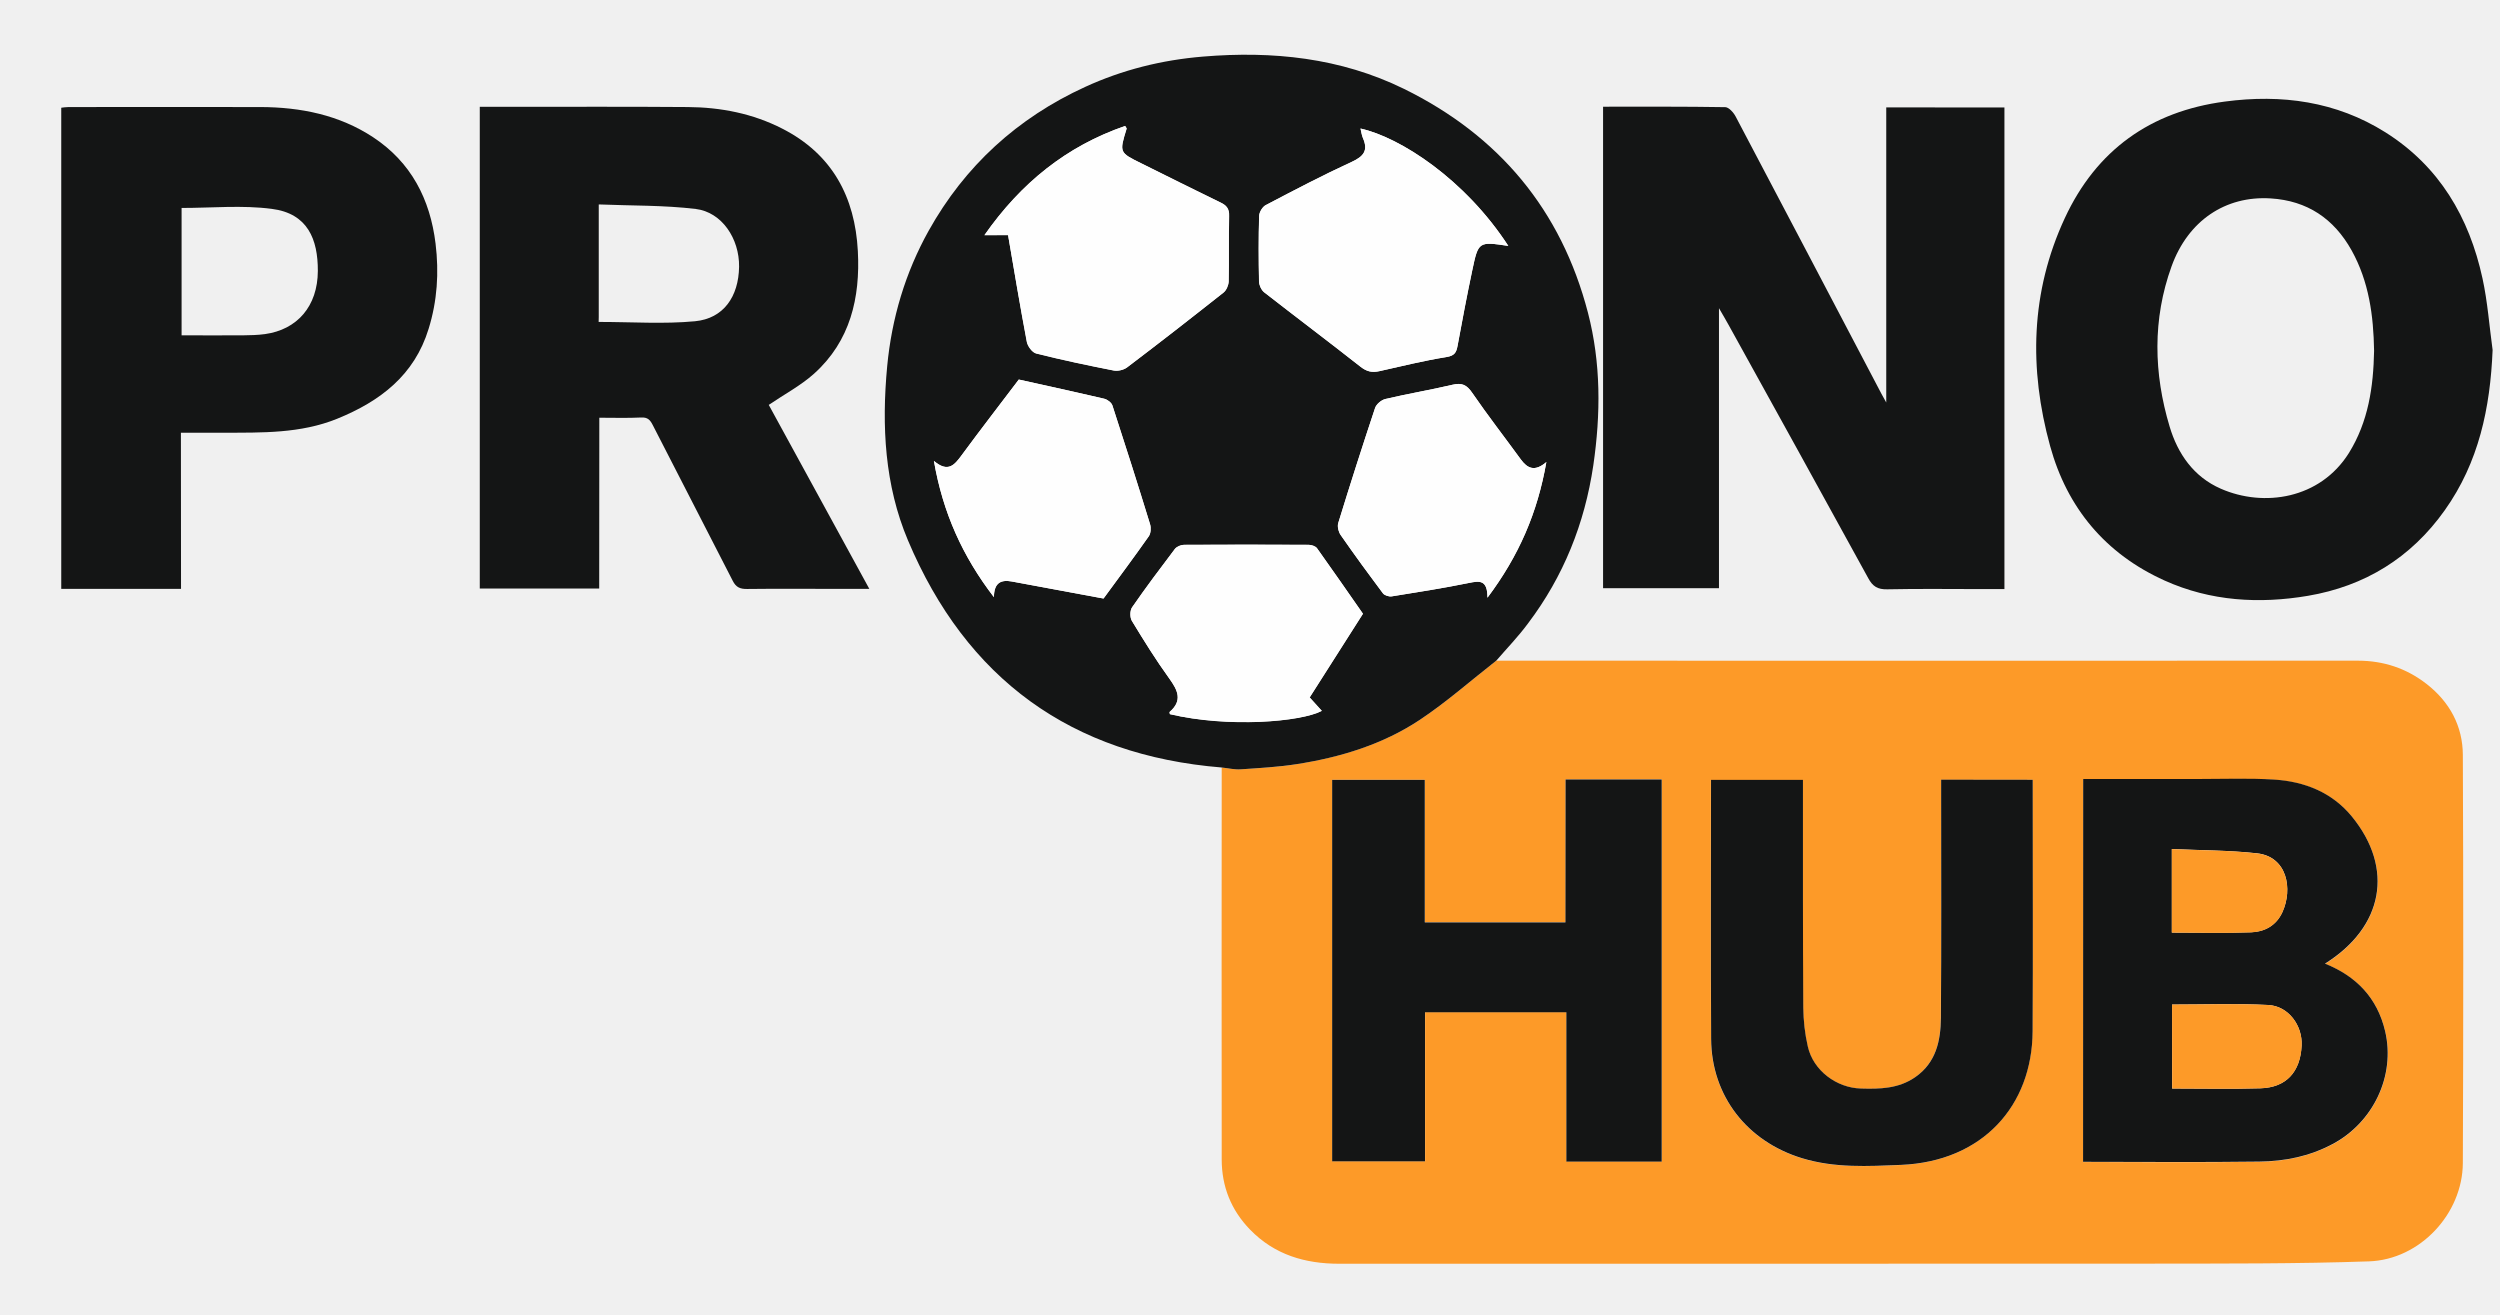
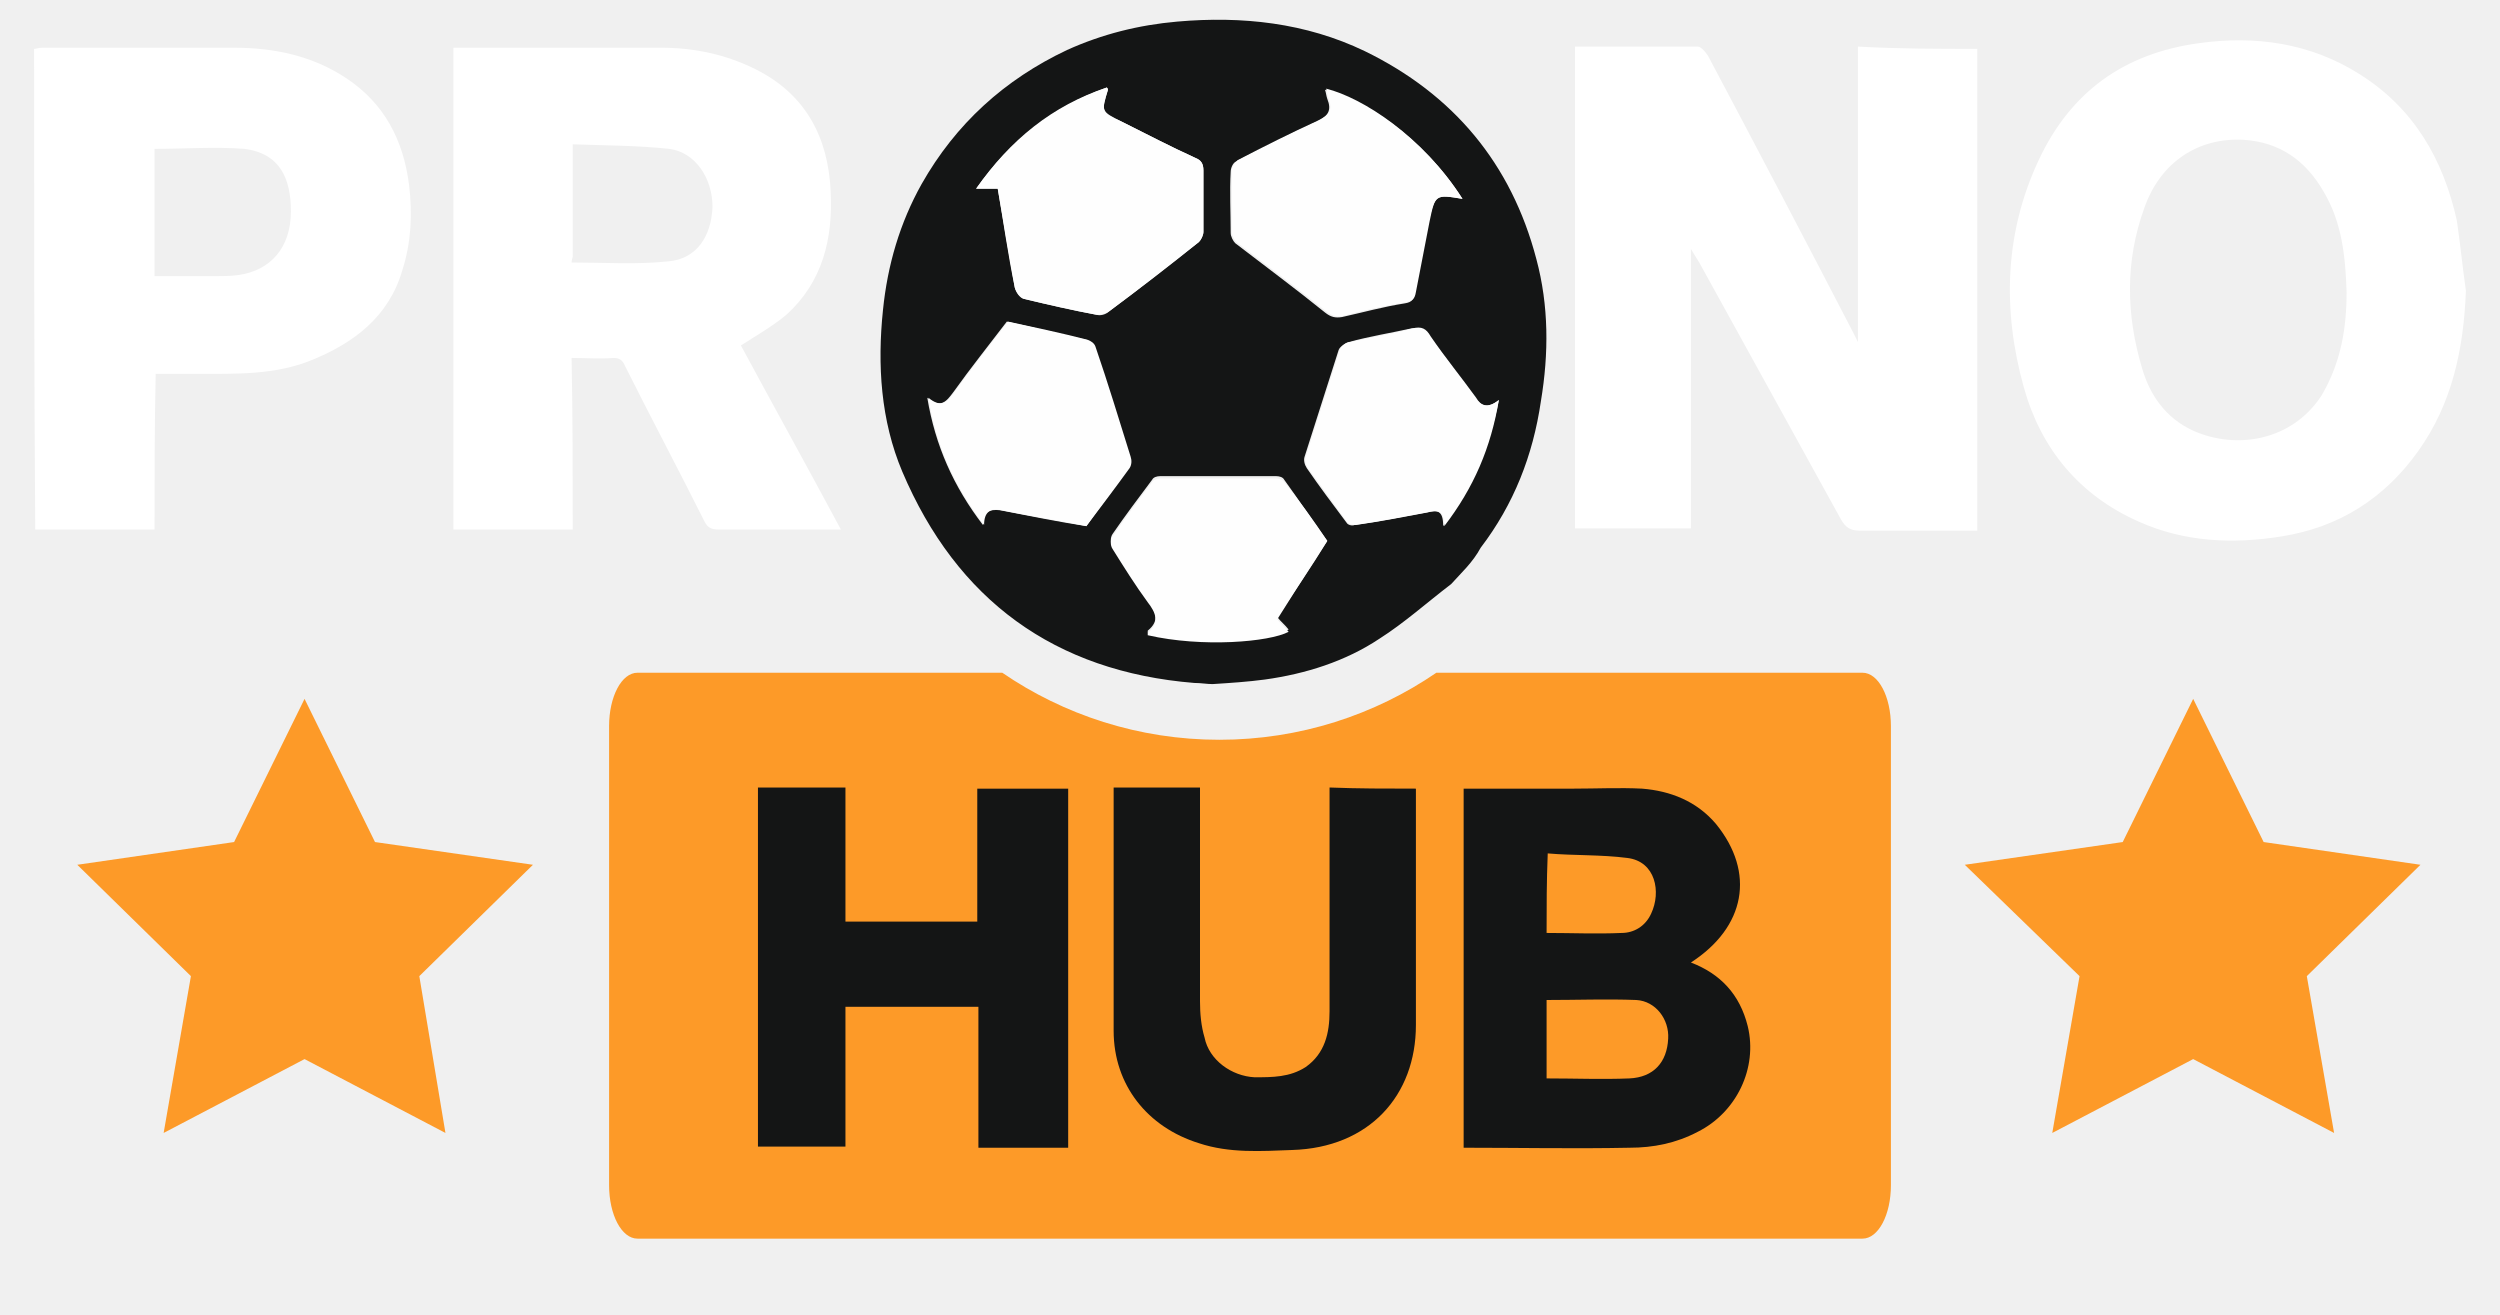
- <svg xmlns="http://www.w3.org/2000/svg" version="1.1" id="Calque_1" x="0px" y="0px" viewBox="0 0 220 115.68" style="enable-background:new 0 0 220 115.68;" xml:space="preserve">
+ <svg xmlns="http://www.w3.org/2000/svg" version="1.1" x="0px" y="0px" viewBox="0 0 220 115.7" style="enable-background:new 0 0 220 115.7;" xml:space="preserve">
  <style type="text/css">
- 	.st0{fill:#FD9A28;}
- 	.st1{fill:#141515;}
- 	.st2{fill:#FEFEFE;}
+ 	.st0{display:none;}
+ 	.st1{display:inline;}
+ 	.st2{fill:#FD9A28;}
+ 	.st3{fill:#141515;}
+ 	.st4{fill:#FEFEFE;}
+ 	.st5{display:none;fill:#FD9A28;}
+ 	.st6{fill:#FFFFFF;}
</style>
-   <g>
-     <path class="st0" d="M131.67,58.14c25.28,0,50.55,0.01,75.83,0c2.25,0,4.27,0.67,6.04,2.05c2.03,1.58,3.18,3.7,3.19,6.25   c0.05,11.97,0.05,23.93,0,35.9c-0.02,4.47-3.77,8.5-8.25,8.66c-6.37,0.22-12.76,0.19-19.14,0.2c-23.83,0.02-47.65,0-71.48,0.01   c-3.02,0-5.71-0.79-7.86-3.01c-1.67-1.72-2.49-3.8-2.49-6.17c-0.02-11.5,0-22.99,0-34.49c0.56,0.06,1.12,0.2,1.68,0.16   c1.63-0.11,3.28-0.19,4.89-0.45c3.86-0.61,7.59-1.73,10.86-3.9C127.29,61.79,129.43,59.89,131.67,58.14z M183.32,68.55   c0,11.33,0,22.51,0,33.71c5.23,0,10.37,0.05,15.52-0.02c2.23-0.03,4.38-0.46,6.43-1.54c3.55-1.88,5.56-5.99,4.63-9.94   c-0.69-2.93-2.52-4.84-5.29-5.94c5.14-3.22,6.1-8.37,2.37-12.94c-1.75-2.14-4.19-3.1-6.89-3.26c-2.13-0.13-4.28-0.05-6.41-0.05   C190.23,68.55,186.79,68.55,183.32,68.55z M137.77,68.59c0,4.27,0,8.42,0,12.57c-4.17,0-8.24,0-12.38,0c0-4.23,0-8.38,0-12.54   c-2.76,0-5.45,0-8.15,0c0,11.23,0,22.39,0,33.57c2.74,0,5.43,0,8.17,0c0-4.41,0-8.75,0-13.12c4.15,0,8.26,0,12.44,0   c0,4.41,0,8.75,0,13.14c2.84,0,5.61,0,8.39,0c0-11.23,0-22.41,0-33.63C143.42,68.59,140.67,68.59,137.77,68.59z M178.88,68.62   c-2.75,0-5.38,0-8.07,0c0,0.43,0,0.79,0,1.15c0,6.6,0.03,13.2-0.02,19.8c-0.01,2.02-0.42,3.94-2.26,5.23   c-1.46,1.02-3.11,1.04-4.79,1c-2.14-0.06-4.19-1.61-4.66-3.69c-0.25-1.12-0.39-2.29-0.4-3.44c-0.04-6.35-0.03-12.69-0.03-19.04   c0-0.34,0-0.69,0-0.99c-2.8,0-5.43,0-8.09,0c0,7.65-0.03,15.22,0.01,22.79c0.03,5.03,3.18,9.03,8,10.5   c2.87,0.88,5.8,0.71,8.71,0.59c7.16-0.3,11.54-5.19,11.58-11.75c0.04-6.96,0.01-13.93,0.01-20.89   C178.88,69.47,178.88,69.08,178.88,68.62z" />
-     <path class="st1" d="M131.67,58.14c-2.24,1.75-4.38,3.65-6.73,5.21c-3.27,2.17-7,3.3-10.86,3.9c-1.61,0.25-3.26,0.34-4.89,0.45   c-0.55,0.04-1.12-0.1-1.68-0.16c-13.25-1.08-22.47-7.8-27.61-19.99c-2.05-4.86-2.32-10.05-1.83-15.3c0.4-4.25,1.6-8.26,3.65-11.94   c3.18-5.7,7.81-9.93,13.77-12.66c3.29-1.51,6.75-2.37,10.37-2.67c6.14-0.51,12.1,0.1,17.69,2.84c8.36,4.11,13.84,10.66,16.19,19.7   c1.15,4.43,1.13,8.92,0.47,13.44c-0.76,5.12-2.62,9.76-5.73,13.88C133.62,56.01,132.61,57.05,131.67,58.14z M88.71,20.69   c0.54,3.17,1.06,6.28,1.64,9.39c0.07,0.39,0.48,0.94,0.82,1.03c2.26,0.57,4.54,1.05,6.83,1.5c0.37,0.07,0.88-0.05,1.18-0.28   c2.85-2.16,5.67-4.36,8.48-6.58c0.25-0.2,0.44-0.64,0.45-0.97c0.04-1.92-0.01-3.84,0.04-5.76c0.02-0.65-0.22-0.94-0.77-1.2   c-2.33-1.12-4.64-2.29-6.96-3.44c-1.93-0.96-1.93-0.95-1.29-3.05c0.01-0.04-0.05-0.1-0.13-0.24c-5.16,1.78-9.17,5.02-12.38,9.61   C87.45,20.69,88.02,20.69,88.71,20.69z M132.73,21.64c-3.81-5.87-9.52-9.55-13.01-10.33c0.07,0.28,0.1,0.57,0.21,0.83   c0.48,1.08,0.1,1.61-0.97,2.1c-2.57,1.18-5.08,2.5-7.58,3.81c-0.29,0.15-0.57,0.62-0.58,0.95c-0.06,1.92-0.05,3.84-0.01,5.76   c0.01,0.33,0.2,0.76,0.45,0.96c2.82,2.2,5.68,4.35,8.49,6.56c0.55,0.43,1.02,0.53,1.66,0.38c1.96-0.44,3.91-0.92,5.89-1.24   c0.71-0.11,0.87-0.39,0.98-0.99c0.41-2.23,0.83-4.45,1.3-6.67C130.09,21.25,130.12,21.25,132.73,21.64z M97.11,52.67   c1.33-1.82,2.69-3.63,3.99-5.48c0.18-0.26,0.21-0.74,0.11-1.06c-1.07-3.49-2.18-6.97-3.31-10.44c-0.08-0.26-0.44-0.53-0.72-0.6   c-2.51-0.59-5.03-1.14-7.52-1.69c-1.69,2.24-3.39,4.43-5.03,6.66c-0.62,0.84-1.19,1.57-2.44,0.5c0.79,4.56,2.51,8.38,5.28,11.99   c0.01-1.28,0.62-1.55,1.57-1.38C91.71,51.67,94.39,52.17,97.11,52.67z M119.94,54.01c-1.35-1.93-2.68-3.86-4.04-5.76   c-0.13-0.19-0.48-0.3-0.73-0.31c-3.66-0.02-7.32-0.02-10.99,0c-0.27,0-0.64,0.16-0.8,0.37c-1.28,1.69-2.56,3.39-3.76,5.13   c-0.19,0.28-0.2,0.9-0.02,1.19c1.05,1.72,2.11,3.44,3.29,5.07c0.75,1.04,1.19,1.94,0.04,2.94c-0.03,0.03,0.01,0.13,0.02,0.2   c5.16,1.22,11.55,0.67,13.37-0.29c-0.36-0.4-0.72-0.79-1.07-1.18C116.83,58.89,118.38,56.46,119.94,54.01z M136.08,40.66   c-1.04,0.89-1.68,0.55-2.25-0.24c-1.42-1.95-2.9-3.86-4.27-5.85c-0.48-0.71-0.91-0.91-1.74-0.71c-1.95,0.46-3.94,0.79-5.89,1.25   c-0.36,0.08-0.81,0.46-0.92,0.8c-1.12,3.36-2.2,6.73-3.24,10.12c-0.1,0.31,0.02,0.79,0.22,1.06c1.21,1.73,2.45,3.44,3.72,5.13   c0.14,0.18,0.53,0.3,0.77,0.26c2.27-0.36,4.54-0.72,6.79-1.18c0.93-0.19,1.64-0.3,1.63,1.3C133.67,48.9,135.3,45.12,136.08,40.66z" />
-     <path class="st1" d="M176.39,9.46c0,14.11,0,28.17,0,42.38c-0.66,0-1.29,0-1.93,0c-2.79,0-5.58-0.04-8.38,0.02   c-0.85,0.02-1.29-0.26-1.68-0.99c-4.07-7.43-8.18-14.85-12.28-22.27c-0.23-0.42-0.48-0.84-0.85-1.48c0,8.37,0,16.47,0,24.64   c-3.41,0-6.76,0-10.2,0c0-14.06,0-28.17,0-42.37c3.6,0,7.18-0.02,10.76,0.04c0.31,0.01,0.73,0.48,0.91,0.83   c4.29,8.13,8.56,16.27,12.83,24.4c0.1,0.18,0.2,0.36,0.42,0.76c0-8.81,0-17.36,0-25.97C169.5,9.46,172.92,9.46,176.39,9.46z" />
-     <path class="st1" d="M52.73,51.79c-3.6,0-7.03,0-10.51,0c0-14.13,0-28.21,0-42.39c0.98,0,1.91,0,2.85,0   c5.15,0,10.3-0.02,15.45,0.02c2.91,0.02,5.73,0.57,8.34,1.91c4.38,2.24,6.38,6.01,6.63,10.76c0.22,4.11-0.66,7.93-3.86,10.8   c-1.16,1.04-2.58,1.79-3.98,2.74c2.85,5.23,5.81,10.63,8.85,16.19c-1.18,0-2.21,0-3.24,0c-2.5,0-5-0.02-7.51,0.01   c-0.61,0.01-0.98-0.14-1.27-0.72c-2.33-4.57-4.7-9.12-7.03-13.69c-0.24-0.47-0.45-0.71-1.03-0.68c-1.19,0.06-2.39,0.02-3.68,0.02   C52.73,41.75,52.73,46.73,52.73,51.79z M52.68,28.33c2.93,0,5.73,0.2,8.48-0.06c2.51-0.24,3.84-2.16,3.88-4.8   c0.03-2.48-1.52-4.8-3.81-5.08c-2.81-0.34-5.66-0.28-8.54-0.4c0,3.46,0,6.68,0,9.91C52.68,28.08,52.68,28.25,52.68,28.33z" />
-     <path class="st1" d="M219.35,30.8c-0.21,5.1-1.21,9.88-4.21,14.1c-2.97,4.19-7.04,6.68-12.03,7.53c-4.29,0.73-8.58,0.48-12.62-1.34   c-5.21-2.35-8.58-6.39-10.08-11.84c-1.87-6.8-1.72-13.56,1.29-20.05c2.78-5.99,7.54-9.39,14.07-10.26   c5.01-0.67,9.81-0.02,14.14,2.7c4.75,2.99,7.38,7.48,8.55,12.86C218.91,26.56,219.06,28.7,219.35,30.8z M208.92,30.87   c-0.05-3.09-0.45-6.09-1.98-8.84c-1.56-2.79-3.9-4.37-7.12-4.57c-3.98-0.25-7.27,1.96-8.72,5.97c-1.69,4.67-1.58,9.43-0.17,14.12   c0.71,2.37,2.1,4.41,4.51,5.46c3.77,1.65,8.72,0.91,11.26-3.14C208.42,37.1,208.86,34.04,208.92,30.87z" />
-     <path class="st1" d="M15.93,51.82c-3.57,0-7.01,0-10.54,0c0-14.1,0-28.18,0-42.34c0.18-0.02,0.42-0.06,0.66-0.06   c5.62,0,11.24-0.01,16.86,0c3.54,0.01,6.94,0.69,9.93,2.66c3.33,2.2,5.01,5.43,5.49,9.36c0.31,2.55,0.15,5.04-0.61,7.49   c-1.25,4.09-4.26,6.38-8.05,7.92c-3.23,1.31-6.62,1.22-10.01,1.23c-1.23,0-2.45,0-3.74,0C15.93,42.68,15.93,47.2,15.93,51.82z    M15.98,18.3c0,3.68,0,7.43,0,11.21c1.85,0,3.62,0.01,5.39,0c0.65-0.01,1.31-0.02,1.95-0.11c2.82-0.39,4.64-2.44,4.65-5.56   c0.01-2.77-0.88-5.06-4.06-5.46C21.32,18.04,18.66,18.3,15.98,18.3z" />
-     <path class="st1" d="M183.32,68.55c3.47,0,6.91,0,10.35,0c2.14,0,4.28-0.08,6.41,0.05c2.7,0.16,5.14,1.12,6.89,3.26   c3.73,4.57,2.77,9.72-2.37,12.94c2.77,1.11,4.6,3.02,5.29,5.94c0.93,3.96-1.08,8.06-4.63,9.94c-2.05,1.09-4.2,1.51-6.43,1.54   c-5.14,0.07-10.29,0.02-15.52,0.02C183.32,91.06,183.32,79.88,183.32,68.55z M191.14,88.4c0,2.43,0,4.91,0,7.39   c2.64,0,5.21,0.06,7.78-0.02c2.27-0.07,3.51-1.44,3.62-3.76c0.09-1.77-1.16-3.48-2.94-3.57C196.81,88.29,193.99,88.4,191.14,88.4z    M191.12,82.07c2.37,0,4.68,0.06,6.99-0.03c1.18-0.05,2.2-0.59,2.74-1.77c0.93-2.03,0.44-4.88-2.23-5.18   c-2.46-0.27-4.96-0.26-7.5-0.38C191.12,77.25,191.12,79.59,191.12,82.07z" />
-     <path class="st1" d="M137.77,68.59c2.9,0,5.65,0,8.46,0c0,11.21,0,22.4,0,33.63c-2.78,0-5.55,0-8.39,0c0-4.39,0-8.73,0-13.14   c-4.18,0-8.29,0-12.44,0c0,4.37,0,8.71,0,13.12c-2.73,0-5.42,0-8.17,0c0-11.18,0-22.34,0-33.57c2.7,0,5.39,0,8.15,0   c0,4.16,0,8.31,0,12.54c4.14,0,8.21,0,12.38,0C137.77,77,137.77,72.85,137.77,68.59z" />
-     <path class="st1" d="M178.88,68.62c0,0.46,0,0.86,0,1.25c0,6.96,0.03,13.93-0.01,20.89c-0.04,6.56-4.41,11.45-11.58,11.75   c-2.91,0.12-5.83,0.29-8.71-0.59c-4.82-1.47-7.97-5.46-8-10.5c-0.04-7.57-0.01-15.15-0.01-22.79c2.67,0,5.3,0,8.09,0   c0,0.31,0,0.65,0,0.99c0,6.35-0.01,12.69,0.03,19.04c0.01,1.15,0.14,2.32,0.4,3.44c0.47,2.09,2.51,3.63,4.66,3.69   c1.68,0.05,3.32,0.02,4.79-1c1.84-1.28,2.24-3.21,2.26-5.23c0.05-6.6,0.02-13.2,0.02-19.8c0-0.36,0-0.71,0-1.15   C173.5,68.62,176.13,68.62,178.88,68.62z" />
-     <path class="st2" d="M88.71,20.69c-0.69,0-1.26,0-2.07,0c3.21-4.59,7.22-7.83,12.38-9.61c0.08,0.14,0.14,0.2,0.13,0.24   c-0.65,2.1-0.65,2.1,1.29,3.05c2.32,1.15,4.63,2.31,6.96,3.44c0.55,0.26,0.79,0.56,0.77,1.2c-0.05,1.92,0,3.84-0.04,5.76   c-0.01,0.33-0.2,0.77-0.45,0.97c-2.8,2.22-5.63,4.42-8.48,6.58c-0.3,0.23-0.81,0.35-1.18,0.28c-2.29-0.45-4.57-0.93-6.83-1.5   c-0.35-0.09-0.75-0.64-0.82-1.03C89.77,26.97,89.26,23.85,88.71,20.69z" />
-     <path class="st2" d="M132.73,21.64c-2.61-0.39-2.63-0.39-3.16,2.12c-0.47,2.22-0.89,4.44-1.3,6.67c-0.11,0.6-0.27,0.87-0.98,0.99   c-1.98,0.32-3.94,0.8-5.89,1.24c-0.64,0.14-1.11,0.05-1.66-0.38c-2.81-2.21-5.67-4.36-8.49-6.56c-0.25-0.2-0.45-0.63-0.45-0.96   c-0.04-1.92-0.05-3.84,0.01-5.76c0.01-0.33,0.29-0.8,0.58-0.95c2.5-1.31,5.01-2.63,7.58-3.81c1.06-0.49,1.44-1.02,0.97-2.1   c-0.11-0.26-0.14-0.55-0.21-0.83C123.21,12.08,128.92,15.77,132.73,21.64z" />
-     <path class="st2" d="M97.11,52.67c-2.71-0.5-5.39-1-8.08-1.5c-0.94-0.17-1.56,0.1-1.57,1.38c-2.77-3.61-4.49-7.43-5.28-11.99   c1.26,1.07,1.82,0.34,2.44-0.5c1.64-2.23,3.34-4.43,5.03-6.66c2.49,0.56,5.01,1.1,7.52,1.69c0.28,0.07,0.64,0.34,0.72,0.6   c1.13,3.47,2.24,6.95,3.31,10.44c0.1,0.32,0.07,0.8-0.11,1.06C99.79,49.04,98.44,50.86,97.11,52.67z" />
-     <path class="st2" d="M119.94,54.01c-1.56,2.45-3.11,4.88-4.69,7.37c0.35,0.39,0.71,0.78,1.07,1.18c-1.82,0.97-8.21,1.51-13.37,0.29   c-0.01-0.07-0.05-0.18-0.01-0.2c1.15-1,0.71-1.9-0.04-2.94c-1.18-1.63-2.25-3.35-3.29-5.07c-0.18-0.3-0.18-0.91,0.02-1.19   c1.21-1.74,2.48-3.44,3.76-5.13c0.16-0.21,0.53-0.36,0.8-0.37c3.66-0.02,7.32-0.02,10.99,0c0.25,0,0.6,0.12,0.73,0.31   C117.26,50.15,118.59,52.08,119.94,54.01z" />
-     <path class="st2" d="M136.08,40.66c-0.78,4.46-2.41,8.24-5.19,11.94c0.01-1.6-0.7-1.49-1.63-1.3c-2.25,0.46-4.52,0.81-6.79,1.18   c-0.24,0.04-0.63-0.08-0.77-0.26c-1.27-1.69-2.52-3.4-3.72-5.13c-0.19-0.28-0.31-0.75-0.22-1.06c1.04-3.38,2.12-6.76,3.24-10.12   c0.11-0.34,0.56-0.72,0.92-0.8c1.95-0.46,3.94-0.79,5.89-1.25c0.83-0.2,1.26,0.01,1.74,0.71c1.36,1.99,2.85,3.9,4.27,5.85   C134.41,41.21,135.05,41.55,136.08,40.66z" />
-     <path class="st0" d="M191.14,88.4c2.85,0,5.66-0.1,8.47,0.04c1.77,0.09,3.02,1.8,2.94,3.57c-0.11,2.32-1.36,3.69-3.62,3.76   c-2.57,0.08-5.14,0.02-7.78,0.02C191.14,93.31,191.14,90.83,191.14,88.4z" />
-     <path class="st0" d="M191.12,82.07c0-2.48,0-4.83,0-7.35c2.54,0.12,5.04,0.1,7.5,0.38c2.67,0.3,3.16,3.15,2.23,5.18   c-0.54,1.18-1.56,1.72-2.74,1.77C195.8,82.14,193.49,82.07,191.12,82.07z" />
+   <g id="Calque_1" class="st0">
+     <g class="st1">
+       <path class="st2" d="M131.7,58.1c25.3,0,50.6,0,75.8,0c2.2,0,4.3,0.7,6,2c2,1.6,3.2,3.7,3.2,6.3c0.1,12,0.1,23.9,0,35.9    c0,4.5-3.8,8.5-8.2,8.7c-6.4,0.2-12.8,0.2-19.1,0.2c-23.8,0-47.6,0-71.5,0c-3,0-5.7-0.8-7.9-3c-1.7-1.7-2.5-3.8-2.5-6.2    c0-11.5,0-23,0-34.5c0.6,0.1,1.1,0.2,1.7,0.2c1.6-0.1,3.3-0.2,4.9-0.4c3.9-0.6,7.6-1.7,10.9-3.9C127.3,61.8,129.4,59.9,131.7,58.1    z M183.3,68.6c0,11.3,0,22.5,0,33.7c5.2,0,10.4,0.1,15.5,0c2.2,0,4.4-0.5,6.4-1.5c3.6-1.9,5.6-6,4.6-9.9c-0.7-2.9-2.5-4.8-5.3-5.9    c5.1-3.2,6.1-8.4,2.4-12.9c-1.8-2.1-4.2-3.1-6.9-3.3c-2.1-0.1-4.3-0.1-6.4-0.1C190.2,68.6,186.8,68.6,183.3,68.6z M137.8,68.6    c0,4.3,0,8.4,0,12.6c-4.2,0-8.2,0-12.4,0c0-4.2,0-8.4,0-12.5c-2.8,0-5.4,0-8.2,0c0,11.2,0,22.4,0,33.6c2.7,0,5.4,0,8.2,0    c0-4.4,0-8.8,0-13.1c4.1,0,8.3,0,12.4,0c0,4.4,0,8.8,0,13.1c2.8,0,5.6,0,8.4,0c0-11.2,0-22.4,0-33.6    C143.4,68.6,140.7,68.6,137.8,68.6z M178.9,68.6c-2.8,0-5.4,0-8.1,0c0,0.4,0,0.8,0,1.2c0,6.6,0,13.2,0,19.8c0,2-0.4,3.9-2.3,5.2    c-1.5,1-3.1,1-4.8,1c-2.1-0.1-4.2-1.6-4.7-3.7c-0.2-1.1-0.4-2.3-0.4-3.4c0-6.3,0-12.7,0-19c0-0.3,0-0.7,0-1c-2.8,0-5.4,0-8.1,0    c0,7.7,0,15.2,0,22.8c0,5,3.2,9,8,10.5c2.9,0.9,5.8,0.7,8.7,0.6c7.2-0.3,11.5-5.2,11.6-11.8c0-7,0-13.9,0-20.9    C178.9,69.5,178.9,69.1,178.9,68.6z" />
+       <path class="st3" d="M131.7,58.1c-2.2,1.8-4.4,3.7-6.7,5.2c-3.3,2.2-7,3.3-10.9,3.9c-1.6,0.2-3.3,0.3-4.9,0.4    c-0.6,0-1.1-0.1-1.7-0.2c-13.2-1.1-22.5-7.8-27.6-20c-2.1-4.9-2.3-10-1.8-15.3c0.4-4.2,1.6-8.3,3.7-11.9    c3.2-5.7,7.8-9.9,13.8-12.7c3.3-1.5,6.8-2.4,10.4-2.7c6.1-0.5,12.1,0.1,17.7,2.8c8.4,4.1,13.8,10.7,16.2,19.7    c1.1,4.4,1.1,8.9,0.5,13.4c-0.8,5.1-2.6,9.8-5.7,13.9C133.6,56,132.6,57,131.7,58.1z M88.7,20.7c0.5,3.2,1.1,6.3,1.6,9.4    c0.1,0.4,0.5,0.9,0.8,1c2.3,0.6,4.5,1.1,6.8,1.5c0.4,0.1,0.9,0,1.2-0.3c2.8-2.2,5.7-4.4,8.5-6.6c0.2-0.2,0.4-0.6,0.4-1    c0-1.9,0-3.8,0-5.8c0-0.6-0.2-0.9-0.8-1.2c-2.3-1.1-4.6-2.3-7-3.4c-1.9-1-1.9-0.9-1.3-3.1c0,0-0.1-0.1-0.1-0.2    c-5.2,1.8-9.2,5-12.4,9.6C87.4,20.7,88,20.7,88.7,20.7z M132.7,21.6c-3.8-5.9-9.5-9.6-13-10.3c0.1,0.3,0.1,0.6,0.2,0.8    c0.5,1.1,0.1,1.6-1,2.1c-2.6,1.2-5.1,2.5-7.6,3.8c-0.3,0.1-0.6,0.6-0.6,1c-0.1,1.9-0.1,3.8,0,5.8c0,0.3,0.2,0.8,0.4,1    c2.8,2.2,5.7,4.4,8.5,6.6c0.6,0.4,1,0.5,1.7,0.4c2-0.4,3.9-0.9,5.9-1.2c0.7-0.1,0.9-0.4,1-1c0.4-2.2,0.8-4.5,1.3-6.7    C130.1,21.2,130.1,21.2,132.7,21.6z M97.1,52.7c1.3-1.8,2.7-3.6,4-5.5c0.2-0.3,0.2-0.7,0.1-1.1c-1.1-3.5-2.2-7-3.3-10.4    c-0.1-0.3-0.4-0.5-0.7-0.6c-2.5-0.6-5-1.1-7.5-1.7c-1.7,2.2-3.4,4.4-5,6.7c-0.6,0.8-1.2,1.6-2.4,0.5c0.8,4.6,2.5,8.4,5.3,12    c0-1.3,0.6-1.5,1.6-1.4C91.7,51.7,94.4,52.2,97.1,52.7z M119.9,54c-1.3-1.9-2.7-3.9-4-5.8c-0.1-0.2-0.5-0.3-0.7-0.3    c-3.7,0-7.3,0-11,0c-0.3,0-0.6,0.2-0.8,0.4c-1.3,1.7-2.6,3.4-3.8,5.1c-0.2,0.3-0.2,0.9,0,1.2c1.1,1.7,2.1,3.4,3.3,5.1    c0.8,1,1.2,1.9,0,2.9c0,0,0,0.1,0,0.2c5.2,1.2,11.6,0.7,13.4-0.3c-0.4-0.4-0.7-0.8-1.1-1.2C116.8,58.9,118.4,56.5,119.9,54z     M136.1,40.7c-1,0.9-1.7,0.5-2.2-0.2c-1.4-2-2.9-3.9-4.3-5.8c-0.5-0.7-0.9-0.9-1.7-0.7c-1.9,0.5-3.9,0.8-5.9,1.2    c-0.4,0.1-0.8,0.5-0.9,0.8c-1.1,3.4-2.2,6.7-3.2,10.1c-0.1,0.3,0,0.8,0.2,1.1c1.2,1.7,2.4,3.4,3.7,5.1c0.1,0.2,0.5,0.3,0.8,0.3    c2.3-0.4,4.5-0.7,6.8-1.2c0.9-0.2,1.6-0.3,1.6,1.3C133.7,48.9,135.3,45.1,136.1,40.7z" />
+       <path class="st3" d="M176.4,9.5c0,14.1,0,28.2,0,42.4c-0.7,0-1.3,0-1.9,0c-2.8,0-5.6,0-8.4,0c-0.9,0-1.3-0.3-1.7-1    c-4.1-7.4-8.2-14.9-12.3-22.3c-0.2-0.4-0.5-0.8-0.9-1.5c0,8.4,0,16.5,0,24.6c-3.4,0-6.8,0-10.2,0c0-14.1,0-28.2,0-42.4    c3.6,0,7.2,0,10.8,0c0.3,0,0.7,0.5,0.9,0.8c4.3,8.1,8.6,16.3,12.8,24.4c0.1,0.2,0.2,0.4,0.4,0.8c0-8.8,0-17.4,0-26    C169.5,9.5,172.9,9.5,176.4,9.5z" />
+       <path class="st3" d="M52.7,51.8c-3.6,0-7,0-10.5,0c0-14.1,0-28.2,0-42.4c1,0,1.9,0,2.8,0c5.2,0,10.3,0,15.5,0    c2.9,0,5.7,0.6,8.3,1.9c4.4,2.2,6.4,6,6.6,10.8c0.2,4.1-0.7,7.9-3.9,10.8c-1.2,1-2.6,1.8-4,2.7c2.8,5.2,5.8,10.6,8.8,16.2    c-1.2,0-2.2,0-3.2,0c-2.5,0-5,0-7.5,0c-0.6,0-1-0.1-1.3-0.7c-2.3-4.6-4.7-9.1-7-13.7c-0.2-0.5-0.5-0.7-1-0.7c-1.2,0.1-2.4,0-3.7,0    C52.7,41.8,52.7,46.7,52.7,51.8z M52.7,28.3c2.9,0,5.7,0.2,8.5-0.1c2.5-0.2,3.8-2.2,3.9-4.8c0-2.5-1.5-4.8-3.8-5.1    c-2.8-0.3-5.7-0.3-8.5-0.4c0,3.5,0,6.7,0,9.9C52.7,28.1,52.7,28.2,52.7,28.3z" />
+       <path class="st3" d="M219.4,30.8c-0.2,5.1-1.2,9.9-4.2,14.1c-3,4.2-7,6.7-12,7.5c-4.3,0.7-8.6,0.5-12.6-1.3    c-5.2-2.3-8.6-6.4-10.1-11.8c-1.9-6.8-1.7-13.6,1.3-20c2.8-6,7.5-9.4,14.1-10.3c5-0.7,9.8,0,14.1,2.7c4.8,3,7.4,7.5,8.6,12.9    C218.9,26.6,219.1,28.7,219.4,30.8z M208.9,30.9c-0.1-3.1-0.4-6.1-2-8.8c-1.6-2.8-3.9-4.4-7.1-4.6c-4-0.2-7.3,2-8.7,6    c-1.7,4.7-1.6,9.4-0.2,14.1c0.7,2.4,2.1,4.4,4.5,5.5c3.8,1.7,8.7,0.9,11.3-3.1C208.4,37.1,208.9,34,208.9,30.9z" />
+       <path class="st3" d="M15.9,51.8c-3.6,0-7,0-10.5,0c0-14.1,0-28.2,0-42.3c0.2,0,0.4-0.1,0.7-0.1c5.6,0,11.2,0,16.9,0    c3.5,0,6.9,0.7,9.9,2.7c3.3,2.2,5,5.4,5.5,9.4c0.3,2.5,0.2,5-0.6,7.5c-1.2,4.1-4.3,6.4-8,7.9c-3.2,1.3-6.6,1.2-10,1.2    c-1.2,0-2.5,0-3.7,0C15.9,42.7,15.9,47.2,15.9,51.8z M16,18.3c0,3.7,0,7.4,0,11.2c1.9,0,3.6,0,5.4,0c0.6,0,1.3,0,2-0.1    C26.1,29,28,27,28,23.8c0-2.8-0.9-5.1-4.1-5.5C21.3,18,18.7,18.3,16,18.3z" />
+       <path class="st3" d="M183.3,68.6c3.5,0,6.9,0,10.4,0c2.1,0,4.3-0.1,6.4,0.1c2.7,0.2,5.1,1.1,6.9,3.3c3.7,4.6,2.8,9.7-2.4,12.9    c2.8,1.1,4.6,3,5.3,5.9c0.9,4-1.1,8.1-4.6,9.9c-2.1,1.1-4.2,1.5-6.4,1.5c-5.1,0.1-10.3,0-15.5,0C183.3,91.1,183.3,79.9,183.3,68.6    z M191.1,88.4c0,2.4,0,4.9,0,7.4c2.6,0,5.2,0.1,7.8,0c2.3-0.1,3.5-1.4,3.6-3.8c0.1-1.8-1.2-3.5-2.9-3.6    C196.8,88.3,194,88.4,191.1,88.4z M191.1,82.1c2.4,0,4.7,0.1,7,0c1.2-0.1,2.2-0.6,2.7-1.8c0.9-2,0.4-4.9-2.2-5.2    c-2.5-0.3-5-0.3-7.5-0.4C191.1,77.2,191.1,79.6,191.1,82.1z" />
+       <path class="st3" d="M137.8,68.6c2.9,0,5.6,0,8.5,0c0,11.2,0,22.4,0,33.6c-2.8,0-5.6,0-8.4,0c0-4.4,0-8.7,0-13.1    c-4.2,0-8.3,0-12.4,0c0,4.4,0,8.7,0,13.1c-2.7,0-5.4,0-8.2,0c0-11.2,0-22.3,0-33.6c2.7,0,5.4,0,8.2,0c0,4.2,0,8.3,0,12.5    c4.1,0,8.2,0,12.4,0C137.8,77,137.8,72.8,137.8,68.6z" />
+       <path class="st3" d="M178.9,68.6c0,0.5,0,0.9,0,1.2c0,7,0,13.9,0,20.9c0,6.6-4.4,11.4-11.6,11.8c-2.9,0.1-5.8,0.3-8.7-0.6    c-4.8-1.5-8-5.5-8-10.5c0-7.6,0-15.2,0-22.8c2.7,0,5.3,0,8.1,0c0,0.3,0,0.7,0,1c0,6.3,0,12.7,0,19c0,1.2,0.1,2.3,0.4,3.4    c0.5,2.1,2.5,3.6,4.7,3.7c1.7,0.1,3.3,0,4.8-1c1.8-1.3,2.2-3.2,2.3-5.2c0.1-6.6,0-13.2,0-19.8c0-0.4,0-0.7,0-1.2    C173.5,68.6,176.1,68.6,178.9,68.6z" />
+       <path class="st4" d="M88.7,20.7c-0.7,0-1.3,0-2.1,0c3.2-4.6,7.2-7.8,12.4-9.6c0.1,0.1,0.1,0.2,0.1,0.2c-0.7,2.1-0.7,2.1,1.3,3.1    c2.3,1.1,4.6,2.3,7,3.4c0.6,0.3,0.8,0.6,0.8,1.2c-0.1,1.9,0,3.8,0,5.8c0,0.3-0.2,0.8-0.4,1c-2.8,2.2-5.6,4.4-8.5,6.6    c-0.3,0.2-0.8,0.3-1.2,0.3c-2.3-0.5-4.6-0.9-6.8-1.5c-0.3-0.1-0.8-0.6-0.8-1C89.8,27,89.3,23.9,88.7,20.7z" />
+       <path class="st4" d="M132.7,21.6c-2.6-0.4-2.6-0.4-3.2,2.1c-0.5,2.2-0.9,4.4-1.3,6.7c-0.1,0.6-0.3,0.9-1,1c-2,0.3-3.9,0.8-5.9,1.2    c-0.6,0.1-1.1,0-1.7-0.4c-2.8-2.2-5.7-4.4-8.5-6.6c-0.2-0.2-0.4-0.6-0.4-1c0-1.9-0.1-3.8,0-5.8c0-0.3,0.3-0.8,0.6-1    c2.5-1.3,5-2.6,7.6-3.8c1.1-0.5,1.4-1,1-2.1c-0.1-0.3-0.1-0.6-0.2-0.8C123.2,12.1,128.9,15.8,132.7,21.6z" />
+       <path class="st4" d="M97.1,52.7c-2.7-0.5-5.4-1-8.1-1.5c-0.9-0.2-1.6,0.1-1.6,1.4c-2.8-3.6-4.5-7.4-5.3-12    c1.3,1.1,1.8,0.3,2.4-0.5c1.6-2.2,3.3-4.4,5-6.7c2.5,0.6,5,1.1,7.5,1.7c0.3,0.1,0.6,0.3,0.7,0.6c1.1,3.5,2.2,7,3.3,10.4    c0.1,0.3,0.1,0.8-0.1,1.1C99.8,49,98.4,50.9,97.1,52.7z" />
+       <path class="st4" d="M119.9,54c-1.6,2.5-3.1,4.9-4.7,7.4c0.3,0.4,0.7,0.8,1.1,1.2c-1.8,1-8.2,1.5-13.4,0.3c0-0.1-0.1-0.2,0-0.2    c1.2-1,0.7-1.9,0-2.9c-1.2-1.6-2.2-3.3-3.3-5.1c-0.2-0.3-0.2-0.9,0-1.2c1.2-1.7,2.5-3.4,3.8-5.1c0.2-0.2,0.5-0.4,0.8-0.4    c3.7,0,7.3,0,11,0c0.2,0,0.6,0.1,0.7,0.3C117.3,50.2,118.6,52.1,119.9,54z" />
+       <path class="st4" d="M136.1,40.7c-0.8,4.5-2.4,8.2-5.2,11.9c0-1.6-0.7-1.5-1.6-1.3c-2.2,0.5-4.5,0.8-6.8,1.2    c-0.2,0-0.6-0.1-0.8-0.3c-1.3-1.7-2.5-3.4-3.7-5.1c-0.2-0.3-0.3-0.8-0.2-1.1c1-3.4,2.1-6.8,3.2-10.1c0.1-0.3,0.6-0.7,0.9-0.8    c1.9-0.5,3.9-0.8,5.9-1.2c0.8-0.2,1.3,0,1.7,0.7c1.4,2,2.9,3.9,4.3,5.8C134.4,41.2,135.1,41.5,136.1,40.7z" />
+       <path class="st2" d="M191.1,88.4c2.9,0,5.7-0.1,8.5,0c1.8,0.1,3,1.8,2.9,3.6c-0.1,2.3-1.4,3.7-3.6,3.8c-2.6,0.1-5.1,0-7.8,0    C191.1,93.3,191.1,90.8,191.1,88.4z" />
+       <path class="st2" d="M191.1,82.1c0-2.5,0-4.8,0-7.3c2.5,0.1,5,0.1,7.5,0.4c2.7,0.3,3.2,3.2,2.2,5.2c-0.5,1.2-1.6,1.7-2.7,1.8    C195.8,82.1,193.5,82.1,191.1,82.1z" />
+     </g>
+   </g>
+   <g id="Calque_2">
+     <g>
+       <path class="st5" d="M129.3,53c25.3,0,50.6,0,75.8,0c2.2,0,4.3,0.7,6,2c2,1.6,3.2,3.7,3.2,6.3c0.1,12,0.1,23.9,0,35.9    c0,4.5-3.8,8.5-8.2,8.7c-6.4,0.2-12.8,0.2-19.1,0.2c-23.8,0-47.6,0-71.5,0c-3,0-5.7-0.8-7.9-3c-1.7-1.7-2.5-3.8-2.5-6.2    c0-11.5,0-23,0-34.5c0.6,0.1,1.1,0.2,1.7,0.2c1.6-0.1,3.3-0.2,4.9-0.4c3.9-0.6,7.6-1.7,10.9-3.9C124.9,56.6,127.1,54.7,129.3,53z     M180.9,63.4c0,11.3,0,22.5,0,33.7c5.2,0,10.4,0.1,15.5,0c2.2,0,4.4-0.5,6.4-1.5c3.6-1.9,5.6-6,4.6-9.9c-0.7-2.9-2.5-4.8-5.3-5.9    c5.1-3.2,6.1-8.4,2.4-12.9c-1.8-2.1-4.2-3.1-6.9-3.3c-2.1-0.1-4.3-0.1-6.4-0.1C187.9,63.4,184.4,63.4,180.9,63.4z M135.4,63.4    c0,4.3,0,8.4,0,12.6c-4.2,0-8.2,0-12.4,0c0-4.2,0-8.4,0-12.5c-2.8,0-5.4,0-8.2,0c0,11.2,0,22.4,0,33.6c2.7,0,5.4,0,8.2,0    c0-4.4,0-8.8,0-13.1c4.1,0,8.3,0,12.4,0c0,4.4,0,8.8,0,13.1c2.8,0,5.6,0,8.4,0c0-11.2,0-22.4,0-33.6    C141,63.4,138.3,63.4,135.4,63.4z M176.5,63.4c-2.8,0-5.4,0-8.1,0c0,0.4,0,0.8,0,1.1c0,6.6,0,13.2,0,19.8c0,2-0.4,3.9-2.3,5.2    c-1.5,1-3.1,1-4.8,1c-2.1-0.1-4.2-1.6-4.7-3.7c-0.2-1.1-0.4-2.3-0.4-3.4c0-6.3,0-12.7,0-19c0-0.3,0-0.7,0-1c-2.8,0-5.4,0-8.1,0    c0,7.6,0,15.2,0,22.8c0,5,3.2,9,8,10.5c2.9,0.9,5.8,0.7,8.7,0.6c7.2-0.3,11.5-5.2,11.6-11.8c0-7,0-13.9,0-20.9    C176.5,64.3,176.5,63.9,176.5,63.4z" />
+       <path class="st5" d="M209.1,60.2h-84.2c-5.2,3.3-11.4,5.1-18,5.1s-12.8-1.9-18-5.1H7.7c-2.6,0-4.7,2.1-4.7,4.7v40.4    c0,2.6,2.1,4.7,4.7,4.7h201.4c2.6,0,4.7-2.1,4.7-4.7V64.9C213.8,62.3,211.7,60.2,209.1,60.2z" />
+       <path class="st2" d="M163.9,59.2h-37.5c-5.4,3.7-12,5.9-19.1,5.9s-13.7-2.2-19.1-5.9H56.1c-1.4,0-2.5,2.1-2.5,4.7v40.4    c0,2.6,1.1,4.7,2.5,4.7h107.8c1.4,0,2.5-2.1,2.5-4.7V63.9C166.4,61.3,165.3,59.2,163.9,59.2z" />
+       <path class="st3" d="M127.7,51.4c-2.1,1.6-4.1,3.4-6.3,4.8c-3,2-6.5,3.1-10.1,3.6c-1.5,0.2-3,0.3-4.6,0.4c-0.5,0-1-0.1-1.6-0.1    c-12.3-1-20.9-7.3-25.7-18.6c-1.9-4.5-2.2-9.4-1.7-14.2c0.4-4,1.5-7.7,3.4-11.1c3-5.3,7.3-9.2,12.8-11.8c3.1-1.4,6.3-2.2,9.7-2.5    c5.7-0.5,11.3,0.1,16.5,2.6c7.8,3.8,12.9,9.9,15.1,18.3c1.1,4.1,1.1,8.3,0.4,12.5c-0.7,4.8-2.4,9.1-5.3,12.9    C129.6,49.5,128.6,50.4,127.7,51.4z M87.8,16.6c0.5,3,1,5.8,1.5,8.7c0.1,0.4,0.4,0.9,0.8,1c2.1,0.5,4.2,1,6.4,1.4    c0.3,0.1,0.8,0,1.1-0.3c2.7-2,5.3-4.1,7.9-6.1c0.2-0.2,0.4-0.6,0.4-0.9c0-1.8,0-3.6,0-5.4c0-0.6-0.2-0.9-0.7-1.1    c-2.2-1-4.3-2.1-6.5-3.2c-1.8-0.9-1.8-0.9-1.2-2.8c0,0,0-0.1-0.1-0.2c-4.8,1.7-8.5,4.7-11.5,8.9C86.6,16.6,87.1,16.6,87.8,16.6z     M128.7,17.5c-3.5-5.5-8.9-8.9-12.1-9.6c0.1,0.3,0.1,0.5,0.2,0.8c0.4,1,0.1,1.5-0.9,2c-2.4,1.1-4.7,2.3-7.1,3.5    c-0.3,0.1-0.5,0.6-0.5,0.9c-0.1,1.8,0,3.6,0,5.4c0,0.3,0.2,0.7,0.4,0.9c2.6,2,5.3,4,7.9,6.1c0.5,0.4,0.9,0.5,1.5,0.4    c1.8-0.4,3.6-0.9,5.5-1.2c0.7-0.1,0.8-0.4,0.9-0.9c0.4-2.1,0.8-4.1,1.2-6.2C126.3,17.1,126.3,17.1,128.7,17.5z M95.6,46.3    c1.2-1.7,2.5-3.4,3.7-5.1c0.2-0.2,0.2-0.7,0.1-1c-1-3.2-2-6.5-3.1-9.7c-0.1-0.2-0.4-0.5-0.7-0.6c-2.3-0.5-4.7-1.1-7-1.6    c-1.6,2.1-3.2,4.1-4.7,6.2c-0.6,0.8-1.1,1.5-2.3,0.5c0.7,4.2,2.3,7.8,4.9,11.2c0-1.2,0.6-1.4,1.5-1.3C90.6,45.4,93,45.9,95.6,46.3    z M116.8,47.6c-1.3-1.8-2.5-3.6-3.8-5.4c-0.1-0.2-0.4-0.3-0.7-0.3c-3.4,0-6.8,0-10.2,0c-0.3,0-0.6,0.1-0.7,0.3    c-1.2,1.6-2.4,3.2-3.5,4.8c-0.2,0.3-0.2,0.8,0,1.1c1,1.6,2,3.2,3.1,4.7c0.7,1,1.1,1.8,0,2.7c0,0,0,0.1,0,0.2    c4.8,1.1,10.8,0.6,12.4-0.3c-0.3-0.4-0.7-0.7-1-1.1C113.9,52.1,115.4,49.9,116.8,47.6z M131.9,35.2c-1,0.8-1.6,0.5-2.1-0.2    c-1.3-1.8-2.7-3.6-4-5.4c-0.4-0.7-0.8-0.8-1.6-0.7c-1.8,0.4-3.7,0.7-5.5,1.2c-0.3,0.1-0.8,0.4-0.9,0.7c-1,3.1-2,6.3-3,9.4    c-0.1,0.3,0,0.7,0.2,1c1.1,1.6,2.3,3.2,3.5,4.8c0.1,0.2,0.5,0.3,0.7,0.2c2.1-0.3,4.2-0.7,6.3-1.1c0.9-0.2,1.5-0.3,1.5,1.2    C129.6,42.8,131.1,39.3,131.9,35.2z" />
+       <path class="st6" d="M174,4.3c0,14.1,0,28.2,0,42.4c-0.7,0-1.3,0-1.9,0c-2.8,0-5.6,0-8.4,0c-0.9,0-1.3-0.3-1.7-1    c-4.1-7.4-8.2-14.9-12.3-22.3c-0.2-0.4-0.5-0.8-0.9-1.5c0,8.4,0,16.5,0,24.6c-3.4,0-6.8,0-10.2,0c0-14.1,0-28.2,0-42.4    c3.6,0,7.2,0,10.8,0c0.3,0,0.7,0.5,0.9,0.8c4.3,8.1,8.6,16.3,12.8,24.4c0.1,0.2,0.2,0.4,0.4,0.8c0-8.8,0-17.4,0-26    C167.1,4.3,170.5,4.3,174,4.3z" />
+       <path class="st6" d="M50.4,46.6c-3.6,0-7,0-10.5,0c0-14.1,0-28.2,0-42.4c1,0,1.9,0,2.8,0c5.2,0,10.3,0,15.5,0    c2.9,0,5.7,0.6,8.3,1.9c4.4,2.2,6.4,6,6.6,10.8c0.2,4.1-0.7,7.9-3.9,10.8c-1.2,1-2.6,1.8-4,2.7c2.8,5.2,5.8,10.6,8.8,16.2    c-1.2,0-2.2,0-3.2,0c-2.5,0-5,0-7.5,0c-0.6,0-1-0.1-1.3-0.7c-2.3-4.6-4.7-9.1-7-13.7c-0.2-0.5-0.5-0.7-1-0.7c-1.2,0.1-2.4,0-3.7,0    C50.4,36.6,50.4,41.5,50.4,46.6z M50.3,23.1c2.9,0,5.7,0.2,8.5-0.1c2.5-0.2,3.8-2.2,3.9-4.8c0-2.5-1.5-4.8-3.8-5.1    c-2.8-0.3-5.7-0.3-8.5-0.4c0,3.5,0,6.7,0,9.9C50.3,22.9,50.3,23.1,50.3,23.1z" />
+       <path class="st6" d="M217,25.6c-0.2,5.1-1.2,9.9-4.2,14.1c-3,4.2-7,6.7-12,7.5c-4.3,0.7-8.6,0.5-12.6-1.3    c-5.2-2.3-8.6-6.4-10.1-11.8c-1.9-6.8-1.7-13.6,1.3-20c2.8-6,7.5-9.4,14.1-10.3c5-0.7,9.8,0,14.1,2.7c4.8,3,7.4,7.5,8.6,12.9    C216.5,21.4,216.7,23.5,217,25.6z M206.5,25.7c-0.1-3.1-0.4-6.1-2-8.8c-1.6-2.8-3.9-4.4-7.1-4.6c-4-0.2-7.3,2-8.7,6    c-1.7,4.7-1.6,9.4-0.2,14.1c0.7,2.4,2.1,4.4,4.5,5.5c3.8,1.7,8.7,0.9,11.3-3.1C206,31.9,206.5,28.9,206.5,25.7z" />
+       <path class="st6" d="M13.6,46.6c-3.6,0-7,0-10.5,0C3,32.5,3,18.5,3,4.3c0.2,0,0.4-0.1,0.7-0.1c5.6,0,11.2,0,16.9,0    c3.5,0,6.9,0.7,9.9,2.7c3.3,2.2,5,5.4,5.5,9.4c0.3,2.5,0.2,5-0.6,7.5c-1.2,4.1-4.3,6.4-8,7.9c-3.2,1.3-6.6,1.2-10,1.2    c-1.2,0-2.5,0-3.7,0C13.6,37.5,13.6,42,13.6,46.6z M13.6,13.1c0,3.7,0,7.4,0,11.2c1.9,0,3.6,0,5.4,0c0.6,0,1.3,0,2-0.1    c2.8-0.4,4.6-2.4,4.6-5.6c0-2.8-0.9-5.1-4.1-5.5C18.9,12.9,16.3,13.1,13.6,13.1z" />
+       <path class="st3" d="M128.8,69.4c3.3,0,6.5,0,9.7,0c2,0,4-0.1,6,0c2.5,0.2,4.8,1.1,6.5,3.1c3.5,4.3,2.6,9.1-2.2,12.2    c2.6,1,4.3,2.8,5,5.6c0.9,3.7-1,7.6-4.4,9.3c-1.9,1-3.9,1.4-6,1.4c-4.8,0.1-9.7,0-14.6,0C128.8,90.5,128.8,80,128.8,69.4z     M136.1,88c0,2.3,0,4.6,0,6.9c2.5,0,4.9,0.1,7.3,0c2.1-0.1,3.3-1.4,3.4-3.5c0.1-1.7-1.1-3.3-2.8-3.4C141.4,87.9,138.8,88,136.1,88    z M136.1,82.1c2.2,0,4.4,0.1,6.6,0c1.1,0,2.1-0.6,2.6-1.7c0.9-1.9,0.4-4.6-2.1-4.9c-2.3-0.3-4.7-0.2-7-0.4    C136.1,77.6,136.1,79.8,136.1,82.1z" />
+       <path class="st3" d="M86,69.4c2.7,0,5.3,0,8,0c0,10.5,0,21.1,0,31.6c-2.6,0-5.2,0-7.9,0c0-4.1,0-8.2,0-12.4c-3.9,0-7.8,0-11.7,0    c0,4.1,0,8.2,0,12.3c-2.6,0-5.1,0-7.7,0c0-10.5,0-21,0-31.6c2.5,0,5.1,0,7.7,0c0,3.9,0,7.8,0,11.8c3.9,0,7.7,0,11.6,0    C86,77.3,86,73.4,86,69.4z" />
+       <path class="st3" d="M124.6,69.4c0,0.4,0,0.8,0,1.2c0,6.5,0,13.1,0,19.6c0,6.2-4.1,10.8-10.9,11c-2.7,0.1-5.5,0.3-8.2-0.6    c-4.5-1.4-7.5-5.1-7.5-9.9c0-7.1,0-14.2,0-21.4c2.5,0,5,0,7.6,0c0,0.3,0,0.6,0,0.9c0,6,0,11.9,0,17.9c0,1.1,0.1,2.2,0.4,3.2    c0.4,2,2.4,3.4,4.4,3.5c1.6,0,3.1,0,4.5-0.9c1.7-1.2,2.1-3,2.1-4.9c0-6.2,0-12.4,0-18.6c0-0.3,0-0.7,0-1.1    C119.5,69.4,122,69.4,124.6,69.4z" />
+       <path class="st4" d="M87.8,16.6c-0.6,0-1.2,0-1.9,0c3-4.3,6.7-7.3,11.5-8.9c0.1,0.1,0.1,0.2,0.1,0.2c-0.6,2-0.6,2,1.2,2.8    c2.2,1.1,4.3,2.2,6.5,3.2c0.5,0.2,0.7,0.5,0.7,1.1c0,1.8,0,3.6,0,5.4c0,0.3-0.2,0.7-0.4,0.9c-2.6,2.1-5.2,4.1-7.9,6.1    c-0.3,0.2-0.8,0.3-1.1,0.3c-2.1-0.4-4.3-0.9-6.4-1.4c-0.3-0.1-0.7-0.6-0.8-1C88.7,22.4,88.3,19.5,87.8,16.6z" />
+       <path class="st4" d="M128.7,17.5c-2.4-0.4-2.4-0.4-2.9,2c-0.4,2.1-0.8,4.1-1.2,6.2c-0.1,0.6-0.3,0.8-0.9,0.9    c-1.8,0.3-3.7,0.7-5.5,1.2c-0.6,0.1-1,0-1.5-0.4c-2.6-2.1-5.3-4.1-7.9-6.1c-0.2-0.2-0.4-0.6-0.4-0.9c0-1.8,0-3.6,0-5.4    c0-0.3,0.3-0.7,0.5-0.9c2.3-1.2,4.7-2.4,7.1-3.5c1-0.5,1.3-0.9,0.9-2c-0.1-0.2-0.1-0.5-0.2-0.8C119.9,8.6,125.2,12,128.7,17.5z" />
+       <path class="st4" d="M95.6,46.3c-2.5-0.5-5-0.9-7.5-1.4c-0.9-0.2-1.5,0.1-1.5,1.3c-2.6-3.4-4.2-6.9-4.9-11.2    c1.2,1,1.7,0.3,2.3-0.5c1.5-2.1,3.1-4.1,4.7-6.2c2.3,0.5,4.7,1,7,1.6c0.3,0.1,0.6,0.3,0.7,0.6c1.1,3.2,2.1,6.5,3.1,9.7    c0.1,0.3,0.1,0.7-0.1,1C98.1,43,96.8,44.7,95.6,46.3z" />
+       <path class="st4" d="M116.8,47.6c-1.5,2.3-2.9,4.5-4.4,6.9c0.3,0.4,0.7,0.7,1,1.1c-1.7,0.9-7.6,1.4-12.4,0.3c0-0.1,0-0.2,0-0.2    c1.1-0.9,0.7-1.8,0-2.7c-1.1-1.5-2.1-3.1-3.1-4.7c-0.2-0.3-0.2-0.8,0-1.1c1.1-1.6,2.3-3.2,3.5-4.8c0.1-0.2,0.5-0.3,0.7-0.3    c3.4,0,6.8,0,10.2,0c0.2,0,0.6,0.1,0.7,0.3C114.3,44,115.6,45.8,116.8,47.6z" />
+       <path class="st4" d="M131.9,35.2c-0.7,4.2-2.2,7.7-4.8,11.1c0-1.5-0.7-1.4-1.5-1.2c-2.1,0.4-4.2,0.8-6.3,1.1    c-0.2,0-0.6-0.1-0.7-0.2c-1.2-1.6-2.3-3.2-3.5-4.8c-0.2-0.3-0.3-0.7-0.2-1c1-3.1,2-6.3,3-9.4c0.1-0.3,0.5-0.7,0.9-0.7    c1.8-0.4,3.7-0.7,5.5-1.2c0.8-0.2,1.2,0,1.6,0.7c1.3,1.9,2.7,3.6,4,5.4C130.3,35.7,130.9,36,131.9,35.2z" />
+       <path class="st5" d="M188.8,83.2c2.9,0,5.7-0.1,8.5,0c1.8,0.1,3,1.8,2.9,3.6c-0.1,2.3-1.4,3.7-3.6,3.8c-2.6,0.1-5.1,0-7.8,0    C188.8,88.1,188.8,85.6,188.8,83.2z" />
+       <path class="st5" d="M188.7,76.9c0-2.5,0-4.8,0-7.3c2.5,0.1,5,0.1,7.5,0.4c2.7,0.3,3.2,3.2,2.2,5.2c-0.5,1.2-1.6,1.7-2.7,1.8    C193.4,77,191.1,76.9,188.7,76.9z" />
+     </g>
+     <polygon class="st2" points="193,61.5 199.2,74.1 213,76.1 203,85.9 205.4,99.7 193,93.2 180.6,99.7 183,85.9 172.9,76.1    186.8,74.1  " />
+     <polygon class="st2" points="26.8,61.5 33,74.1 46.9,76.1 36.9,85.9 39.2,99.7 26.8,93.2 14.4,99.7 16.8,85.9 6.8,76.1 20.6,74.1     " />
  </g>
</svg>
